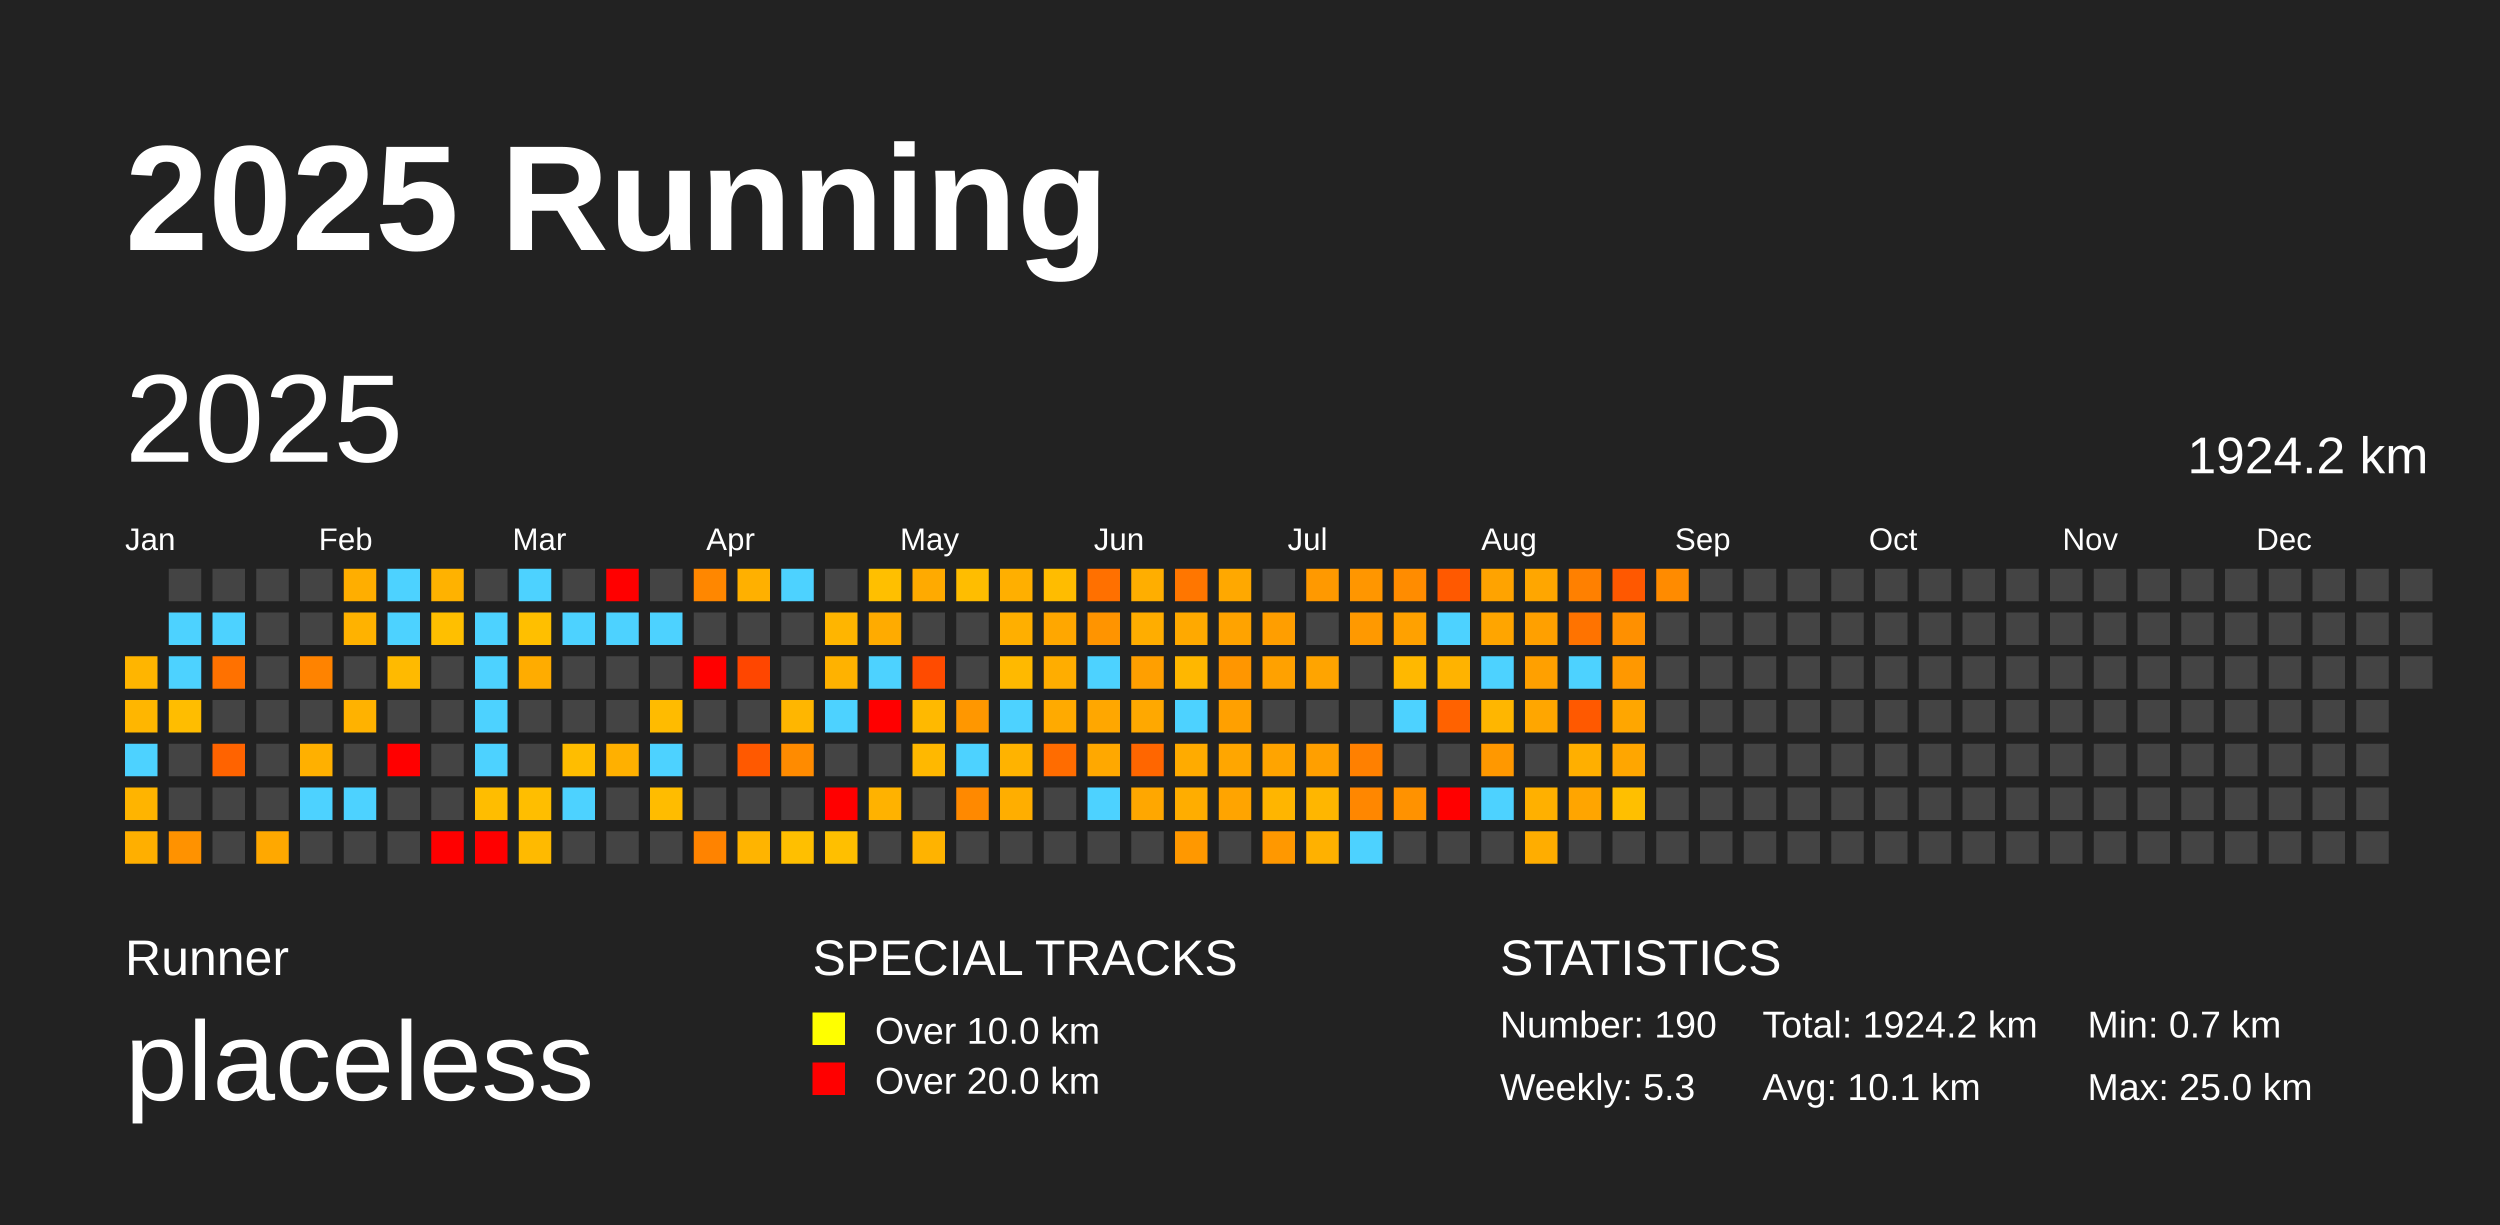
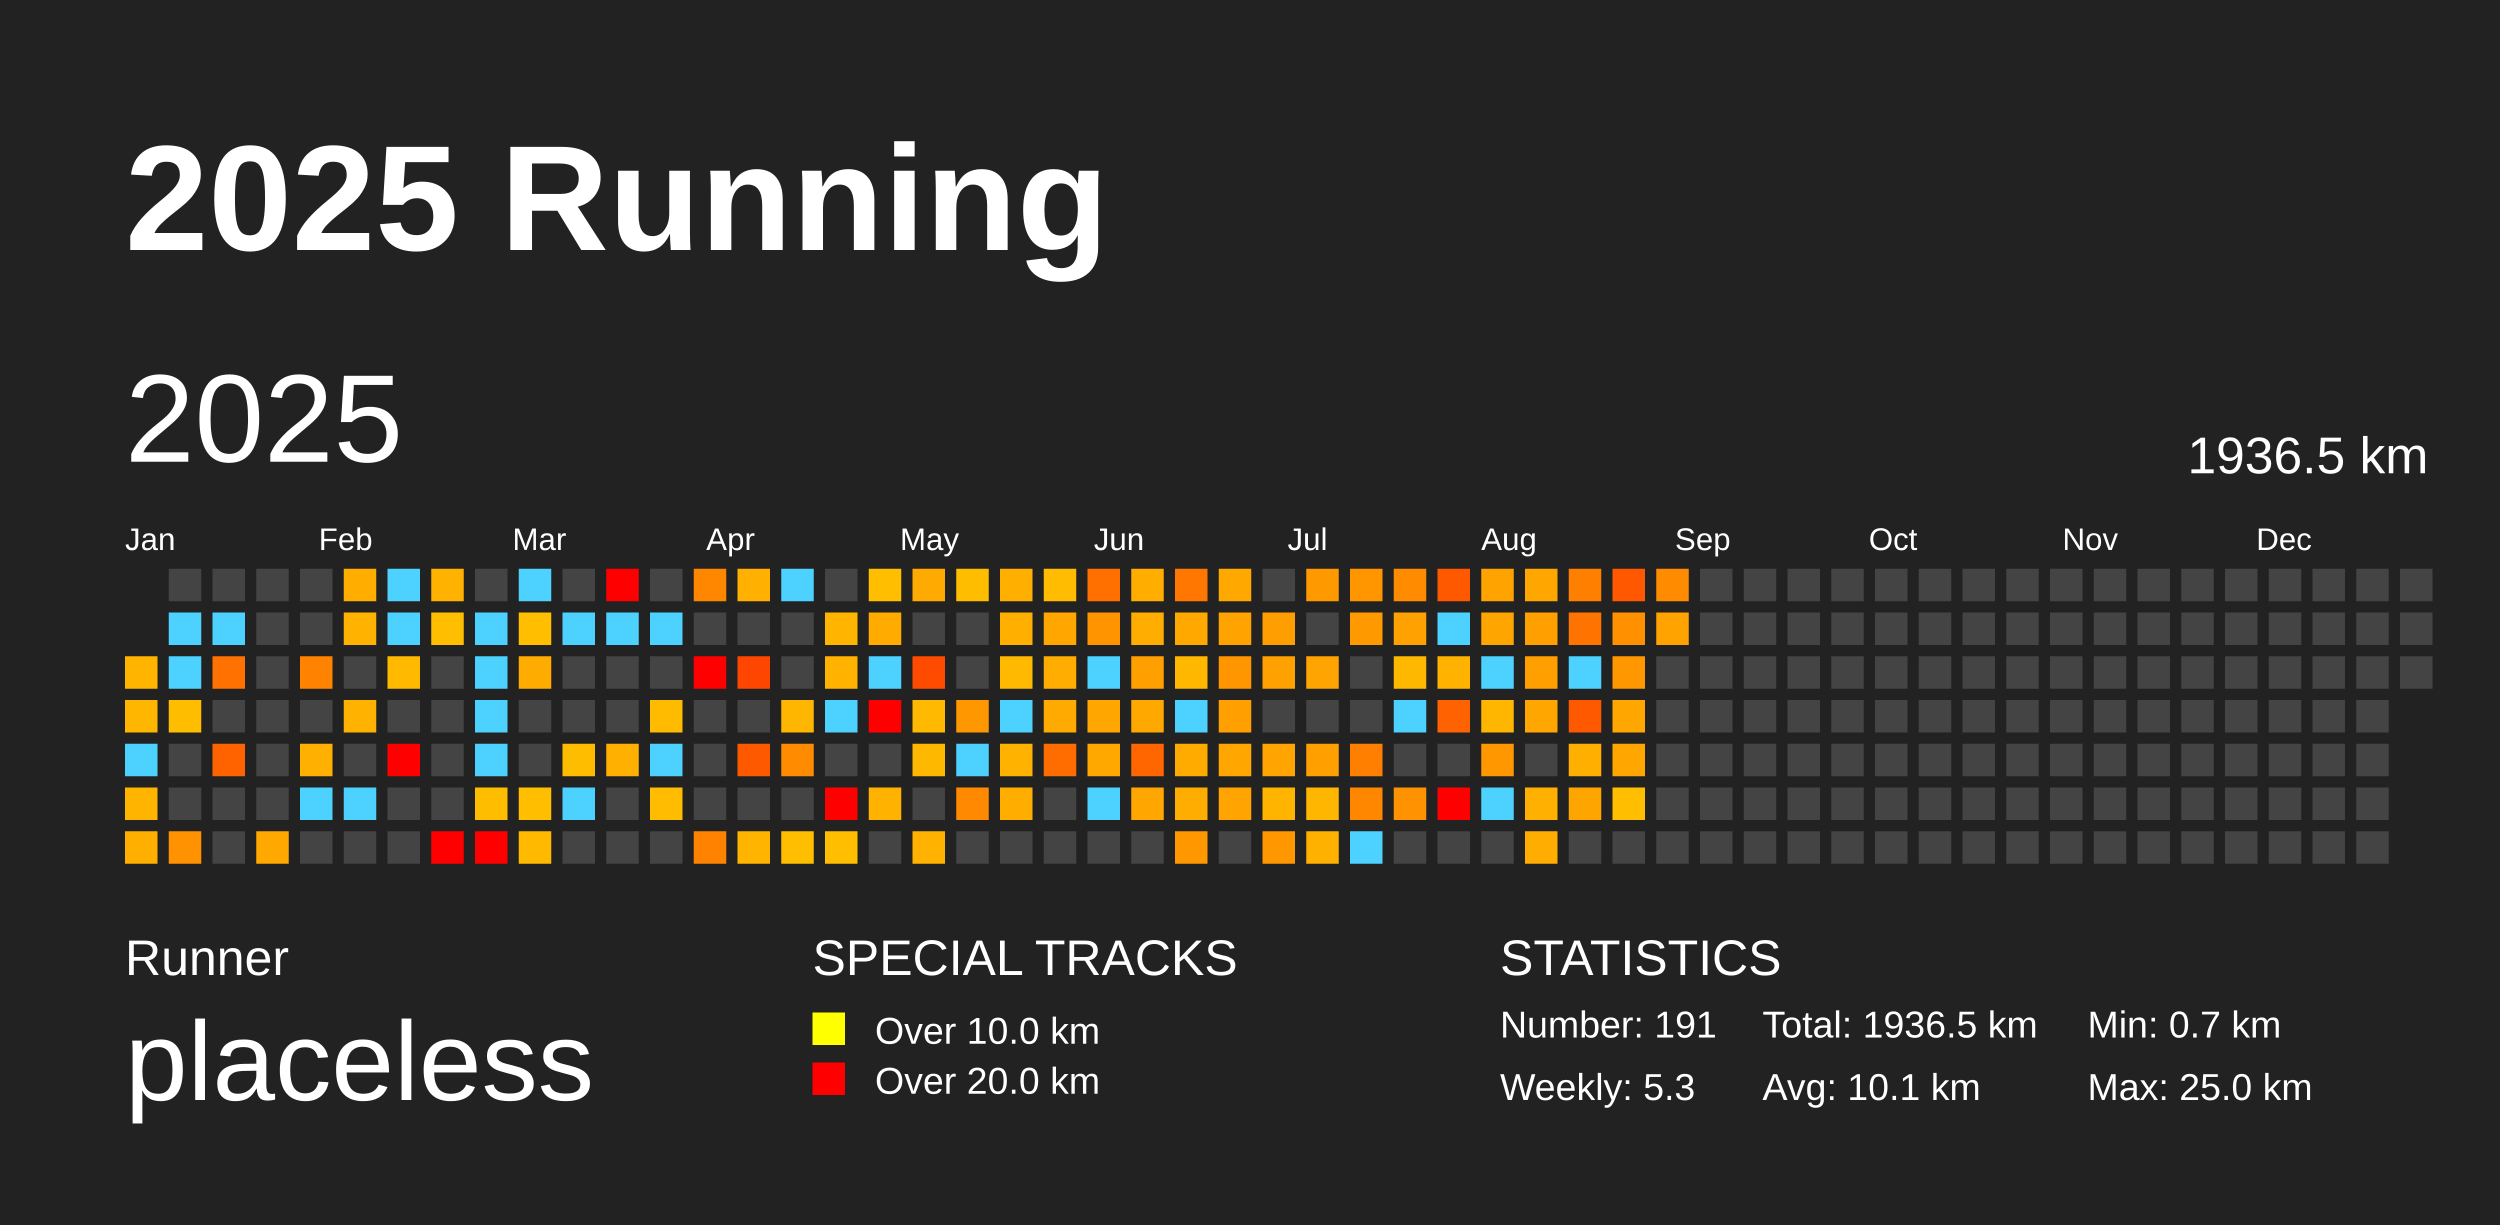
<svg xmlns="http://www.w3.org/2000/svg" baseProfile="full" height="98mm" version="1.1" viewBox="0,0,200,98" width="200mm">
  <defs />
  <rect fill="#222222" height="98" width="200" x="0" y="0" />
  <text fill="#FFFFFF" style="font-size:12px; font-family:Arial; font-weight:bold;" x="10" y="20">2025 Running</text>
  <text fill="#FFFFFF" style="font-size:4px; font-family:Arial" x="10" y="78">Runner</text>
  <text fill="#FFFFFF" style="font-size:9px; font-family:Arial" x="10" y="88">placeless</text>
  <text fill="#FFFFFF" style="font-size:4px; font-family:Arial" x="65" y="78">SPECIAL TRACKS</text>
  <rect fill="yellow" height="2.6" width="2.6" x="65" y="81" />
  <text fill="#FFFFFF" style="font-size:3px; font-family:Arial" x="70" y="83.5">Over 10.0 km</text>
  <rect fill="red" height="2.6" width="2.6" x="65" y="85" />
  <text fill="#FFFFFF" style="font-size:3px; font-family:Arial" x="70" y="87.5">Over 20.0 km</text>
  <text fill="#FFFFFF" style="font-size:4px; font-family:Arial" x="120" y="78">STATISTICS</text>
-   <text fill="#FFFFFF" style="font-size:3px; font-family:Arial" x="120" y="83">Number: 190</text>
+   <text fill="#FFFFFF" style="font-size:3px; font-family:Arial" x="120" y="83">Number: 191</text>
  <text fill="#FFFFFF" style="font-size:3px; font-family:Arial" x="120" y="88">Weekly: 5.3</text>
-   <text fill="#FFFFFF" style="font-size:3px; font-family:Arial" x="141" y="83">Total: 1924.2 km</text>
+   <text fill="#FFFFFF" style="font-size:3px; font-family:Arial" x="141" y="83">Total: 1936.5 km</text>
  <text fill="#FFFFFF" style="font-size:3px; font-family:Arial" x="141" y="88">Avg: 10.1 km</text>
  <text fill="#FFFFFF" style="font-size:3px; font-family:Arial" x="167" y="83">Min: 0.7 km</text>
  <text fill="#FFFFFF" style="font-size:3px; font-family:Arial" x="167" y="88">Max: 25.0 km</text>
  <text dominant-baseline="hanging" fill="#FFFFFF" style="font-size:10.0px; font-family:Arial;" x="10" y="30">2025</text>
-   <text dominant-baseline="hanging" fill="#FFFFFF" style="font-size:4.125px; font-family:Arial;" x="175" y="35">1924.2 km</text>
+   <text dominant-baseline="hanging" fill="#FFFFFF" style="font-size:4.125px; font-family:Arial;" x="175" y="35">1936.5 km</text>
  <text fill="#FFFFFF" style="font-size:2.5px; font-family:Arial" x="10.0" y="44">Jan</text>
  <text fill="#FFFFFF" style="font-size:2.5px; font-family:Arial" x="25.5" y="44">Feb</text>
  <text fill="#FFFFFF" style="font-size:2.5px; font-family:Arial" x="41.0" y="44">Mar</text>
  <text fill="#FFFFFF" style="font-size:2.5px; font-family:Arial" x="56.5" y="44">Apr</text>
  <text fill="#FFFFFF" style="font-size:2.5px; font-family:Arial" x="72.0" y="44">May</text>
  <text fill="#FFFFFF" style="font-size:2.5px; font-family:Arial" x="87.5" y="44">Jun</text>
  <text fill="#FFFFFF" style="font-size:2.5px; font-family:Arial" x="103.0" y="44">Jul</text>
  <text fill="#FFFFFF" style="font-size:2.5px; font-family:Arial" x="118.5" y="44">Aug</text>
  <text fill="#FFFFFF" style="font-size:2.5px; font-family:Arial" x="134.0" y="44">Sep</text>
  <text fill="#FFFFFF" style="font-size:2.5px; font-family:Arial" x="149.5" y="44">Oct</text>
  <text fill="#FFFFFF" style="font-size:2.5px; font-family:Arial" x="165.0" y="44">Nov</text>
  <text fill="#FFFFFF" style="font-size:2.5px; font-family:Arial" x="180.5" y="44">Dec</text>
  <rect fill="#ffb500" height="2.6" width="2.6" x="10.0" y="52.5" />
  <rect fill="#ffb600" height="2.6" width="2.6" x="10.0" y="56.0" />
  <rect fill="#4dd2ff" height="2.6" width="2.6" x="10.0" y="59.5" />
  <rect fill="#ffb400" height="2.6" width="2.6" x="10.0" y="63.0" />
  <rect fill="#ffaf00" height="2.6" width="2.6" x="10.0" y="66.5" />
  <rect fill="#444444" height="2.6" width="2.6" x="13.5" y="45.5" />
  <rect fill="#4dd2ff" height="2.6" width="2.6" x="13.5" y="49.0" />
  <rect fill="#4dd2ff" height="2.6" width="2.6" x="13.5" y="52.5" />
  <rect fill="#ffbd00" height="2.6" width="2.6" x="13.5" y="56.0" />
  <rect fill="#444444" height="2.6" width="2.6" x="13.5" y="59.5" />
  <rect fill="#444444" height="2.6" width="2.6" x="13.5" y="63.0" />
  <rect fill="#ff9200" height="2.6" width="2.6" x="13.5" y="66.5" />
  <rect fill="#444444" height="2.6" width="2.6" x="17.0" y="45.5" />
  <rect fill="#4dd2ff" height="2.6" width="2.6" x="17.0" y="49.0" />
  <rect fill="#ff7100" height="2.6" width="2.6" x="17.0" y="52.5" />
  <rect fill="#444444" height="2.6" width="2.6" x="17.0" y="56.0" />
  <rect fill="#ff6300" height="2.6" width="2.6" x="17.0" y="59.5" />
  <rect fill="#444444" height="2.6" width="2.6" x="17.0" y="63.0" />
  <rect fill="#444444" height="2.6" width="2.6" x="17.0" y="66.5" />
  <rect fill="#444444" height="2.6" width="2.6" x="20.5" y="45.5" />
  <rect fill="#444444" height="2.6" width="2.6" x="20.5" y="49.0" />
  <rect fill="#444444" height="2.6" width="2.6" x="20.5" y="52.5" />
  <rect fill="#444444" height="2.6" width="2.6" x="20.5" y="56.0" />
  <rect fill="#444444" height="2.6" width="2.6" x="20.5" y="59.5" />
  <rect fill="#444444" height="2.6" width="2.6" x="20.5" y="63.0" />
  <rect fill="#ffa800" height="2.6" width="2.6" x="20.5" y="66.5" />
  <rect fill="#444444" height="2.6" width="2.6" x="24.0" y="45.5" />
  <rect fill="#444444" height="2.6" width="2.6" x="24.0" y="49.0" />
  <rect fill="#ff8300" height="2.6" width="2.6" x="24.0" y="52.5" />
  <rect fill="#444444" height="2.6" width="2.6" x="24.0" y="56.0" />
  <rect fill="#ffb000" height="2.6" width="2.6" x="24.0" y="59.5" />
  <rect fill="#4dd2ff" height="2.6" width="2.6" x="24.0" y="63.0" />
  <rect fill="#444444" height="2.6" width="2.6" x="24.0" y="66.5" />
  <rect fill="#ffae00" height="2.6" width="2.6" x="27.5" y="45.5" />
  <rect fill="#ffb200" height="2.6" width="2.6" x="27.5" y="49.0" />
  <rect fill="#444444" height="2.6" width="2.6" x="27.5" y="52.5" />
  <rect fill="#ffb200" height="2.6" width="2.6" x="27.5" y="56.0" />
  <rect fill="#444444" height="2.6" width="2.6" x="27.5" y="59.5" />
  <rect fill="#4dd2ff" height="2.6" width="2.6" x="27.5" y="63.0" />
  <rect fill="#444444" height="2.6" width="2.6" x="27.5" y="66.5" />
  <rect fill="#4dd2ff" height="2.6" width="2.6" x="31.0" y="45.5" />
  <rect fill="#4dd2ff" height="2.6" width="2.6" x="31.0" y="49.0" />
  <rect fill="#ffba00" height="2.6" width="2.6" x="31.0" y="52.5" />
  <rect fill="#444444" height="2.6" width="2.6" x="31.0" y="56.0" />
  <rect fill="red" height="2.6" width="2.6" x="31.0" y="59.5" />
  <rect fill="#444444" height="2.6" width="2.6" x="31.0" y="63.0" />
  <rect fill="#444444" height="2.6" width="2.6" x="31.0" y="66.5" />
  <rect fill="#ffb200" height="2.6" width="2.6" x="34.5" y="45.5" />
  <rect fill="#ffbf00" height="2.6" width="2.6" x="34.5" y="49.0" />
  <rect fill="#444444" height="2.6" width="2.6" x="34.5" y="52.5" />
  <rect fill="#444444" height="2.6" width="2.6" x="34.5" y="56.0" />
  <rect fill="#444444" height="2.6" width="2.6" x="34.5" y="59.5" />
  <rect fill="#444444" height="2.6" width="2.6" x="34.5" y="63.0" />
  <rect fill="red" height="2.6" width="2.6" x="34.5" y="66.5" />
  <rect fill="#444444" height="2.6" width="2.6" x="38.0" y="45.5" />
  <rect fill="#4dd2ff" height="2.6" width="2.6" x="38.0" y="49.0" />
  <rect fill="#4dd2ff" height="2.6" width="2.6" x="38.0" y="52.5" />
  <rect fill="#4dd2ff" height="2.6" width="2.6" x="38.0" y="56.0" />
  <rect fill="#4dd2ff" height="2.6" width="2.6" x="38.0" y="59.5" />
  <rect fill="#ffbd00" height="2.6" width="2.6" x="38.0" y="63.0" />
  <rect fill="red" height="2.6" width="2.6" x="38.0" y="66.5" />
  <rect fill="#4dd2ff" height="2.6" width="2.6" x="41.5" y="45.5" />
  <rect fill="#ffbf00" height="2.6" width="2.6" x="41.5" y="49.0" />
  <rect fill="#ffac00" height="2.6" width="2.6" x="41.5" y="52.5" />
  <rect fill="#444444" height="2.6" width="2.6" x="41.5" y="56.0" />
  <rect fill="#444444" height="2.6" width="2.6" x="41.5" y="59.5" />
  <rect fill="#ffbe00" height="2.6" width="2.6" x="41.5" y="63.0" />
  <rect fill="#ffba00" height="2.6" width="2.6" x="41.5" y="66.5" />
  <rect fill="#444444" height="2.6" width="2.6" x="45.0" y="45.5" />
  <rect fill="#4dd2ff" height="2.6" width="2.6" x="45.0" y="49.0" />
  <rect fill="#444444" height="2.6" width="2.6" x="45.0" y="52.5" />
  <rect fill="#444444" height="2.6" width="2.6" x="45.0" y="56.0" />
  <rect fill="#ffbd00" height="2.6" width="2.6" x="45.0" y="59.5" />
  <rect fill="#4dd2ff" height="2.6" width="2.6" x="45.0" y="63.0" />
  <rect fill="#444444" height="2.6" width="2.6" x="45.0" y="66.5" />
  <rect fill="red" height="2.6" width="2.6" x="48.5" y="45.5" />
  <rect fill="#4dd2ff" height="2.6" width="2.6" x="48.5" y="49.0" />
  <rect fill="#444444" height="2.6" width="2.6" x="48.5" y="52.5" />
  <rect fill="#444444" height="2.6" width="2.6" x="48.5" y="56.0" />
  <rect fill="#ffb000" height="2.6" width="2.6" x="48.5" y="59.5" />
  <rect fill="#444444" height="2.6" width="2.6" x="48.5" y="63.0" />
  <rect fill="#444444" height="2.6" width="2.6" x="48.5" y="66.5" />
  <rect fill="#444444" height="2.6" width="2.6" x="52.0" y="45.5" />
  <rect fill="#4dd2ff" height="2.6" width="2.6" x="52.0" y="49.0" />
  <rect fill="#444444" height="2.6" width="2.6" x="52.0" y="52.5" />
  <rect fill="#ffbb00" height="2.6" width="2.6" x="52.0" y="56.0" />
  <rect fill="#4dd2ff" height="2.6" width="2.6" x="52.0" y="59.5" />
  <rect fill="#ffbc00" height="2.6" width="2.6" x="52.0" y="63.0" />
  <rect fill="#444444" height="2.6" width="2.6" x="52.0" y="66.5" />
  <rect fill="#ff8700" height="2.6" width="2.6" x="55.5" y="45.5" />
  <rect fill="#444444" height="2.6" width="2.6" x="55.5" y="49.0" />
  <rect fill="red" height="2.6" width="2.6" x="55.5" y="52.5" />
  <rect fill="#444444" height="2.6" width="2.6" x="55.5" y="56.0" />
  <rect fill="#444444" height="2.6" width="2.6" x="55.5" y="59.5" />
  <rect fill="#444444" height="2.6" width="2.6" x="55.5" y="63.0" />
  <rect fill="#ff8300" height="2.6" width="2.6" x="55.5" y="66.5" />
  <rect fill="#ffb000" height="2.6" width="2.6" x="59.0" y="45.5" />
  <rect fill="#444444" height="2.6" width="2.6" x="59.0" y="49.0" />
  <rect fill="#ff4600" height="2.6" width="2.6" x="59.0" y="52.5" />
  <rect fill="#444444" height="2.6" width="2.6" x="59.0" y="56.0" />
  <rect fill="#ff5900" height="2.6" width="2.6" x="59.0" y="59.5" />
  <rect fill="#444444" height="2.6" width="2.6" x="59.0" y="63.0" />
  <rect fill="#ffb400" height="2.6" width="2.6" x="59.0" y="66.5" />
  <rect fill="#4dd2ff" height="2.6" width="2.6" x="62.5" y="45.5" />
  <rect fill="#444444" height="2.6" width="2.6" x="62.5" y="49.0" />
  <rect fill="#444444" height="2.6" width="2.6" x="62.5" y="52.5" />
  <rect fill="#ffb600" height="2.6" width="2.6" x="62.5" y="56.0" />
  <rect fill="#ff8b00" height="2.6" width="2.6" x="62.5" y="59.5" />
  <rect fill="#444444" height="2.6" width="2.6" x="62.5" y="63.0" />
  <rect fill="#ffbf00" height="2.6" width="2.6" x="62.5" y="66.5" />
  <rect fill="#444444" height="2.6" width="2.6" x="66.0" y="45.5" />
  <rect fill="#ffb500" height="2.6" width="2.6" x="66.0" y="49.0" />
  <rect fill="#ffb200" height="2.6" width="2.6" x="66.0" y="52.5" />
  <rect fill="#4dd2ff" height="2.6" width="2.6" x="66.0" y="56.0" />
  <rect fill="#444444" height="2.6" width="2.6" x="66.0" y="59.5" />
  <rect fill="red" height="2.6" width="2.6" x="66.0" y="63.0" />
  <rect fill="#ffbf00" height="2.6" width="2.6" x="66.0" y="66.5" />
  <rect fill="#ffbf00" height="2.6" width="2.6" x="69.5" y="45.5" />
  <rect fill="#ffab00" height="2.6" width="2.6" x="69.5" y="49.0" />
  <rect fill="#4dd2ff" height="2.6" width="2.6" x="69.5" y="52.5" />
  <rect fill="red" height="2.6" width="2.6" x="69.5" y="56.0" />
  <rect fill="#444444" height="2.6" width="2.6" x="69.5" y="59.5" />
  <rect fill="#ffb200" height="2.6" width="2.6" x="69.5" y="63.0" />
  <rect fill="#444444" height="2.6" width="2.6" x="69.5" y="66.5" />
  <rect fill="#ffaa00" height="2.6" width="2.6" x="73.0" y="45.5" />
  <rect fill="#444444" height="2.6" width="2.6" x="73.0" y="49.0" />
  <rect fill="#ff4b00" height="2.6" width="2.6" x="73.0" y="52.5" />
  <rect fill="#ffb900" height="2.6" width="2.6" x="73.0" y="56.0" />
  <rect fill="#ffb800" height="2.6" width="2.6" x="73.0" y="59.5" />
  <rect fill="#444444" height="2.6" width="2.6" x="73.0" y="63.0" />
  <rect fill="#ffb300" height="2.6" width="2.6" x="73.0" y="66.5" />
  <rect fill="#ffbd00" height="2.6" width="2.6" x="76.5" y="45.5" />
  <rect fill="#444444" height="2.6" width="2.6" x="76.5" y="49.0" />
  <rect fill="#444444" height="2.6" width="2.6" x="76.5" y="52.5" />
  <rect fill="#ff9700" height="2.6" width="2.6" x="76.5" y="56.0" />
  <rect fill="#4dd2ff" height="2.6" width="2.6" x="76.5" y="59.5" />
  <rect fill="#ff8900" height="2.6" width="2.6" x="76.5" y="63.0" />
  <rect fill="#444444" height="2.6" width="2.6" x="76.5" y="66.5" />
  <rect fill="#ffaf00" height="2.6" width="2.6" x="80.0" y="45.5" />
  <rect fill="#ffaf00" height="2.6" width="2.6" x="80.0" y="49.0" />
  <rect fill="#ffb900" height="2.6" width="2.6" x="80.0" y="52.5" />
  <rect fill="#4dd2ff" height="2.6" width="2.6" x="80.0" y="56.0" />
  <rect fill="#ffb300" height="2.6" width="2.6" x="80.0" y="59.5" />
  <rect fill="#ffae00" height="2.6" width="2.6" x="80.0" y="63.0" />
  <rect fill="#444444" height="2.6" width="2.6" x="80.0" y="66.5" />
  <rect fill="#ffbc00" height="2.6" width="2.6" x="83.5" y="45.5" />
  <rect fill="#ffa700" height="2.6" width="2.6" x="83.5" y="49.0" />
  <rect fill="#ffad00" height="2.6" width="2.6" x="83.5" y="52.5" />
  <rect fill="#ffaa00" height="2.6" width="2.6" x="83.5" y="56.0" />
  <rect fill="#ff6c00" height="2.6" width="2.6" x="83.5" y="59.5" />
  <rect fill="#444444" height="2.6" width="2.6" x="83.5" y="63.0" />
  <rect fill="#444444" height="2.6" width="2.6" x="83.5" y="66.5" />
  <rect fill="#ff7000" height="2.6" width="2.6" x="87.0" y="45.5" />
  <rect fill="#ff9400" height="2.6" width="2.6" x="87.0" y="49.0" />
  <rect fill="#4dd2ff" height="2.6" width="2.6" x="87.0" y="52.5" />
  <rect fill="#ffa700" height="2.6" width="2.6" x="87.0" y="56.0" />
  <rect fill="#ffa800" height="2.6" width="2.6" x="87.0" y="59.5" />
  <rect fill="#4dd2ff" height="2.6" width="2.6" x="87.0" y="63.0" />
  <rect fill="#444444" height="2.6" width="2.6" x="87.0" y="66.5" />
  <rect fill="#ffae00" height="2.6" width="2.6" x="90.5" y="45.5" />
  <rect fill="#ffad00" height="2.6" width="2.6" x="90.5" y="49.0" />
  <rect fill="#ff9f00" height="2.6" width="2.6" x="90.5" y="52.5" />
  <rect fill="#ffa800" height="2.6" width="2.6" x="90.5" y="56.0" />
  <rect fill="#ff6600" height="2.6" width="2.6" x="90.5" y="59.5" />
  <rect fill="#ffa700" height="2.6" width="2.6" x="90.5" y="63.0" />
  <rect fill="#444444" height="2.6" width="2.6" x="90.5" y="66.5" />
  <rect fill="#ff7600" height="2.6" width="2.6" x="94.0" y="45.5" />
  <rect fill="#ffa900" height="2.6" width="2.6" x="94.0" y="49.0" />
  <rect fill="#ffb700" height="2.6" width="2.6" x="94.0" y="52.5" />
  <rect fill="#4dd2ff" height="2.6" width="2.6" x="94.0" y="56.0" />
  <rect fill="#ffab00" height="2.6" width="2.6" x="94.0" y="59.5" />
  <rect fill="#ffad00" height="2.6" width="2.6" x="94.0" y="63.0" />
  <rect fill="#ff9800" height="2.6" width="2.6" x="94.0" y="66.5" />
  <rect fill="#ffa800" height="2.6" width="2.6" x="97.5" y="45.5" />
  <rect fill="#ffa300" height="2.6" width="2.6" x="97.5" y="49.0" />
  <rect fill="#ff9600" height="2.6" width="2.6" x="97.5" y="52.5" />
  <rect fill="#ffa000" height="2.6" width="2.6" x="97.5" y="56.0" />
  <rect fill="#ffa600" height="2.6" width="2.6" x="97.5" y="59.5" />
  <rect fill="#ffa400" height="2.6" width="2.6" x="97.5" y="63.0" />
  <rect fill="#444444" height="2.6" width="2.6" x="97.5" y="66.5" />
  <rect fill="#444444" height="2.6" width="2.6" x="101.0" y="45.5" />
  <rect fill="#ff9e00" height="2.6" width="2.6" x="101.0" y="49.0" />
  <rect fill="#ffa100" height="2.6" width="2.6" x="101.0" y="52.5" />
  <rect fill="#444444" height="2.6" width="2.6" x="101.0" y="56.0" />
  <rect fill="#ffa400" height="2.6" width="2.6" x="101.0" y="59.5" />
  <rect fill="#ffb500" height="2.6" width="2.6" x="101.0" y="63.0" />
  <rect fill="#ff9800" height="2.6" width="2.6" x="101.0" y="66.5" />
  <rect fill="#ff9900" height="2.6" width="2.6" x="104.5" y="45.5" />
  <rect fill="#444444" height="2.6" width="2.6" x="104.5" y="49.0" />
  <rect fill="#ffa400" height="2.6" width="2.6" x="104.5" y="52.5" />
  <rect fill="#444444" height="2.6" width="2.6" x="104.5" y="56.0" />
  <rect fill="#ff9f00" height="2.6" width="2.6" x="104.5" y="59.5" />
  <rect fill="#ffb600" height="2.6" width="2.6" x="104.5" y="63.0" />
  <rect fill="#ffb100" height="2.6" width="2.6" x="104.5" y="66.5" />
  <rect fill="#ff9600" height="2.6" width="2.6" x="108.0" y="45.5" />
  <rect fill="#ff9900" height="2.6" width="2.6" x="108.0" y="49.0" />
  <rect fill="#444444" height="2.6" width="2.6" x="108.0" y="52.5" />
  <rect fill="#444444" height="2.6" width="2.6" x="108.0" y="56.0" />
  <rect fill="#ff8000" height="2.6" width="2.6" x="108.0" y="59.5" />
  <rect fill="#ff8700" height="2.6" width="2.6" x="108.0" y="63.0" />
  <rect fill="#4dd2ff" height="2.6" width="2.6" x="108.0" y="66.5" />
  <rect fill="#ff8c00" height="2.6" width="2.6" x="111.5" y="45.5" />
  <rect fill="#ffa100" height="2.6" width="2.6" x="111.5" y="49.0" />
  <rect fill="#ffb800" height="2.6" width="2.6" x="111.5" y="52.5" />
  <rect fill="#4dd2ff" height="2.6" width="2.6" x="111.5" y="56.0" />
  <rect fill="#444444" height="2.6" width="2.6" x="111.5" y="59.5" />
  <rect fill="#ff9200" height="2.6" width="2.6" x="111.5" y="63.0" />
  <rect fill="#444444" height="2.6" width="2.6" x="111.5" y="66.5" />
  <rect fill="#ff5900" height="2.6" width="2.6" x="115.0" y="45.5" />
  <rect fill="#4dd2ff" height="2.6" width="2.6" x="115.0" y="49.0" />
  <rect fill="#ffb300" height="2.6" width="2.6" x="115.0" y="52.5" />
  <rect fill="#ff6200" height="2.6" width="2.6" x="115.0" y="56.0" />
  <rect fill="#444444" height="2.6" width="2.6" x="115.0" y="59.5" />
  <rect fill="red" height="2.6" width="2.6" x="115.0" y="63.0" />
  <rect fill="#444444" height="2.6" width="2.6" x="115.0" y="66.5" />
  <rect fill="#ffa300" height="2.6" width="2.6" x="118.5" y="45.5" />
  <rect fill="#ffa500" height="2.6" width="2.6" x="118.5" y="49.0" />
  <rect fill="#4dd2ff" height="2.6" width="2.6" x="118.5" y="52.5" />
  <rect fill="#ffb600" height="2.6" width="2.6" x="118.5" y="56.0" />
  <rect fill="#ff9800" height="2.6" width="2.6" x="118.5" y="59.5" />
  <rect fill="#4dd2ff" height="2.6" width="2.6" x="118.5" y="63.0" />
  <rect fill="#444444" height="2.6" width="2.6" x="118.5" y="66.5" />
  <rect fill="#ffa600" height="2.6" width="2.6" x="122.0" y="45.5" />
  <rect fill="#ffa000" height="2.6" width="2.6" x="122.0" y="49.0" />
  <rect fill="#ffa000" height="2.6" width="2.6" x="122.0" y="52.5" />
  <rect fill="#ffa600" height="2.6" width="2.6" x="122.0" y="56.0" />
  <rect fill="#444444" height="2.6" width="2.6" x="122.0" y="59.5" />
  <rect fill="#ffb000" height="2.6" width="2.6" x="122.0" y="63.0" />
  <rect fill="#ffad00" height="2.6" width="2.6" x="122.0" y="66.5" />
  <rect fill="#ff8000" height="2.6" width="2.6" x="125.5" y="45.5" />
  <rect fill="#ff7300" height="2.6" width="2.6" x="125.5" y="49.0" />
  <rect fill="#4dd2ff" height="2.6" width="2.6" x="125.5" y="52.5" />
  <rect fill="#ff5900" height="2.6" width="2.6" x="125.5" y="56.0" />
  <rect fill="#ffaf00" height="2.6" width="2.6" x="125.5" y="59.5" />
  <rect fill="#ffa500" height="2.6" width="2.6" x="125.5" y="63.0" />
  <rect fill="#444444" height="2.6" width="2.6" x="125.5" y="66.5" />
  <rect fill="#ff5800" height="2.6" width="2.6" x="129.0" y="45.5" />
  <rect fill="#ff9000" height="2.6" width="2.6" x="129.0" y="49.0" />
  <rect fill="#ff9800" height="2.6" width="2.6" x="129.0" y="52.5" />
  <rect fill="#ffa600" height="2.6" width="2.6" x="129.0" y="56.0" />
  <rect fill="#ffa600" height="2.6" width="2.6" x="129.0" y="59.5" />
  <rect fill="#ffbf00" height="2.6" width="2.6" x="129.0" y="63.0" />
  <rect fill="#444444" height="2.6" width="2.6" x="129.0" y="66.5" />
  <rect fill="#ff8b00" height="2.6" width="2.6" x="132.5" y="45.5" />
-   <rect fill="#444444" height="2.6" width="2.6" x="132.5" y="49.0" />
+   <rect fill="#ffa300" height="2.6" width="2.6" x="132.5" y="49.0" />
  <rect fill="#444444" height="2.6" width="2.6" x="132.5" y="52.5" />
  <rect fill="#444444" height="2.6" width="2.6" x="132.5" y="56.0" />
  <rect fill="#444444" height="2.6" width="2.6" x="132.5" y="59.5" />
  <rect fill="#444444" height="2.6" width="2.6" x="132.5" y="63.0" />
  <rect fill="#444444" height="2.6" width="2.6" x="132.5" y="66.5" />
  <rect fill="#444444" height="2.6" width="2.6" x="136.0" y="45.5" />
  <rect fill="#444444" height="2.6" width="2.6" x="136.0" y="49.0" />
  <rect fill="#444444" height="2.6" width="2.6" x="136.0" y="52.5" />
  <rect fill="#444444" height="2.6" width="2.6" x="136.0" y="56.0" />
  <rect fill="#444444" height="2.6" width="2.6" x="136.0" y="59.5" />
  <rect fill="#444444" height="2.6" width="2.6" x="136.0" y="63.0" />
  <rect fill="#444444" height="2.6" width="2.6" x="136.0" y="66.5" />
  <rect fill="#444444" height="2.6" width="2.6" x="139.5" y="45.5" />
  <rect fill="#444444" height="2.6" width="2.6" x="139.5" y="49.0" />
  <rect fill="#444444" height="2.6" width="2.6" x="139.5" y="52.5" />
  <rect fill="#444444" height="2.6" width="2.6" x="139.5" y="56.0" />
  <rect fill="#444444" height="2.6" width="2.6" x="139.5" y="59.5" />
  <rect fill="#444444" height="2.6" width="2.6" x="139.5" y="63.0" />
  <rect fill="#444444" height="2.6" width="2.6" x="139.5" y="66.5" />
  <rect fill="#444444" height="2.6" width="2.6" x="143.0" y="45.5" />
  <rect fill="#444444" height="2.6" width="2.6" x="143.0" y="49.0" />
  <rect fill="#444444" height="2.6" width="2.6" x="143.0" y="52.5" />
  <rect fill="#444444" height="2.6" width="2.6" x="143.0" y="56.0" />
  <rect fill="#444444" height="2.6" width="2.6" x="143.0" y="59.5" />
  <rect fill="#444444" height="2.6" width="2.6" x="143.0" y="63.0" />
  <rect fill="#444444" height="2.6" width="2.6" x="143.0" y="66.5" />
  <rect fill="#444444" height="2.6" width="2.6" x="146.5" y="45.5" />
  <rect fill="#444444" height="2.6" width="2.6" x="146.5" y="49.0" />
  <rect fill="#444444" height="2.6" width="2.6" x="146.5" y="52.5" />
  <rect fill="#444444" height="2.6" width="2.6" x="146.5" y="56.0" />
  <rect fill="#444444" height="2.6" width="2.6" x="146.5" y="59.5" />
  <rect fill="#444444" height="2.6" width="2.6" x="146.5" y="63.0" />
  <rect fill="#444444" height="2.6" width="2.6" x="146.5" y="66.5" />
  <rect fill="#444444" height="2.6" width="2.6" x="150.0" y="45.5" />
  <rect fill="#444444" height="2.6" width="2.6" x="150.0" y="49.0" />
  <rect fill="#444444" height="2.6" width="2.6" x="150.0" y="52.5" />
  <rect fill="#444444" height="2.6" width="2.6" x="150.0" y="56.0" />
  <rect fill="#444444" height="2.6" width="2.6" x="150.0" y="59.5" />
  <rect fill="#444444" height="2.6" width="2.6" x="150.0" y="63.0" />
  <rect fill="#444444" height="2.6" width="2.6" x="150.0" y="66.5" />
  <rect fill="#444444" height="2.6" width="2.6" x="153.5" y="45.5" />
  <rect fill="#444444" height="2.6" width="2.6" x="153.5" y="49.0" />
  <rect fill="#444444" height="2.6" width="2.6" x="153.5" y="52.5" />
  <rect fill="#444444" height="2.6" width="2.6" x="153.5" y="56.0" />
  <rect fill="#444444" height="2.6" width="2.6" x="153.5" y="59.5" />
  <rect fill="#444444" height="2.6" width="2.6" x="153.5" y="63.0" />
  <rect fill="#444444" height="2.6" width="2.6" x="153.5" y="66.5" />
  <rect fill="#444444" height="2.6" width="2.6" x="157.0" y="45.5" />
  <rect fill="#444444" height="2.6" width="2.6" x="157.0" y="49.0" />
  <rect fill="#444444" height="2.6" width="2.6" x="157.0" y="52.5" />
  <rect fill="#444444" height="2.6" width="2.6" x="157.0" y="56.0" />
  <rect fill="#444444" height="2.6" width="2.6" x="157.0" y="59.5" />
  <rect fill="#444444" height="2.6" width="2.6" x="157.0" y="63.0" />
  <rect fill="#444444" height="2.6" width="2.6" x="157.0" y="66.5" />
  <rect fill="#444444" height="2.6" width="2.6" x="160.5" y="45.5" />
  <rect fill="#444444" height="2.6" width="2.6" x="160.5" y="49.0" />
  <rect fill="#444444" height="2.6" width="2.6" x="160.5" y="52.5" />
  <rect fill="#444444" height="2.6" width="2.6" x="160.5" y="56.0" />
  <rect fill="#444444" height="2.6" width="2.6" x="160.5" y="59.5" />
  <rect fill="#444444" height="2.6" width="2.6" x="160.5" y="63.0" />
  <rect fill="#444444" height="2.6" width="2.6" x="160.5" y="66.5" />
  <rect fill="#444444" height="2.6" width="2.6" x="164.0" y="45.5" />
  <rect fill="#444444" height="2.6" width="2.6" x="164.0" y="49.0" />
  <rect fill="#444444" height="2.6" width="2.6" x="164.0" y="52.5" />
  <rect fill="#444444" height="2.6" width="2.6" x="164.0" y="56.0" />
  <rect fill="#444444" height="2.6" width="2.6" x="164.0" y="59.5" />
  <rect fill="#444444" height="2.6" width="2.6" x="164.0" y="63.0" />
  <rect fill="#444444" height="2.6" width="2.6" x="164.0" y="66.5" />
  <rect fill="#444444" height="2.6" width="2.6" x="167.5" y="45.5" />
  <rect fill="#444444" height="2.6" width="2.6" x="167.5" y="49.0" />
  <rect fill="#444444" height="2.6" width="2.6" x="167.5" y="52.5" />
  <rect fill="#444444" height="2.6" width="2.6" x="167.5" y="56.0" />
  <rect fill="#444444" height="2.6" width="2.6" x="167.5" y="59.5" />
  <rect fill="#444444" height="2.6" width="2.6" x="167.5" y="63.0" />
  <rect fill="#444444" height="2.6" width="2.6" x="167.5" y="66.5" />
  <rect fill="#444444" height="2.6" width="2.6" x="171.0" y="45.5" />
  <rect fill="#444444" height="2.6" width="2.6" x="171.0" y="49.0" />
  <rect fill="#444444" height="2.6" width="2.6" x="171.0" y="52.5" />
  <rect fill="#444444" height="2.6" width="2.6" x="171.0" y="56.0" />
  <rect fill="#444444" height="2.6" width="2.6" x="171.0" y="59.5" />
  <rect fill="#444444" height="2.6" width="2.6" x="171.0" y="63.0" />
  <rect fill="#444444" height="2.6" width="2.6" x="171.0" y="66.5" />
  <rect fill="#444444" height="2.6" width="2.6" x="174.5" y="45.5" />
  <rect fill="#444444" height="2.6" width="2.6" x="174.5" y="49.0" />
  <rect fill="#444444" height="2.6" width="2.6" x="174.5" y="52.5" />
  <rect fill="#444444" height="2.6" width="2.6" x="174.5" y="56.0" />
  <rect fill="#444444" height="2.6" width="2.6" x="174.5" y="59.5" />
  <rect fill="#444444" height="2.6" width="2.6" x="174.5" y="63.0" />
  <rect fill="#444444" height="2.6" width="2.6" x="174.5" y="66.5" />
  <rect fill="#444444" height="2.6" width="2.6" x="178.0" y="45.5" />
  <rect fill="#444444" height="2.6" width="2.6" x="178.0" y="49.0" />
  <rect fill="#444444" height="2.6" width="2.6" x="178.0" y="52.5" />
  <rect fill="#444444" height="2.6" width="2.6" x="178.0" y="56.0" />
  <rect fill="#444444" height="2.6" width="2.6" x="178.0" y="59.5" />
  <rect fill="#444444" height="2.6" width="2.6" x="178.0" y="63.0" />
  <rect fill="#444444" height="2.6" width="2.6" x="178.0" y="66.5" />
  <rect fill="#444444" height="2.6" width="2.6" x="181.5" y="45.5" />
  <rect fill="#444444" height="2.6" width="2.6" x="181.5" y="49.0" />
  <rect fill="#444444" height="2.6" width="2.6" x="181.5" y="52.5" />
  <rect fill="#444444" height="2.6" width="2.6" x="181.5" y="56.0" />
  <rect fill="#444444" height="2.6" width="2.6" x="181.5" y="59.5" />
  <rect fill="#444444" height="2.6" width="2.6" x="181.5" y="63.0" />
  <rect fill="#444444" height="2.6" width="2.6" x="181.5" y="66.5" />
  <rect fill="#444444" height="2.6" width="2.6" x="185.0" y="45.5" />
  <rect fill="#444444" height="2.6" width="2.6" x="185.0" y="49.0" />
  <rect fill="#444444" height="2.6" width="2.6" x="185.0" y="52.5" />
  <rect fill="#444444" height="2.6" width="2.6" x="185.0" y="56.0" />
  <rect fill="#444444" height="2.6" width="2.6" x="185.0" y="59.5" />
  <rect fill="#444444" height="2.6" width="2.6" x="185.0" y="63.0" />
  <rect fill="#444444" height="2.6" width="2.6" x="185.0" y="66.5" />
  <rect fill="#444444" height="2.6" width="2.6" x="188.5" y="45.5" />
  <rect fill="#444444" height="2.6" width="2.6" x="188.5" y="49.0" />
  <rect fill="#444444" height="2.6" width="2.6" x="188.5" y="52.5" />
  <rect fill="#444444" height="2.6" width="2.6" x="188.5" y="56.0" />
  <rect fill="#444444" height="2.6" width="2.6" x="188.5" y="59.5" />
  <rect fill="#444444" height="2.6" width="2.6" x="188.5" y="63.0" />
  <rect fill="#444444" height="2.6" width="2.6" x="188.5" y="66.5" />
  <rect fill="#444444" height="2.6" width="2.6" x="192.0" y="45.5" />
  <rect fill="#444444" height="2.6" width="2.6" x="192.0" y="49.0" />
  <rect fill="#444444" height="2.6" width="2.6" x="192.0" y="52.5" />
</svg>
